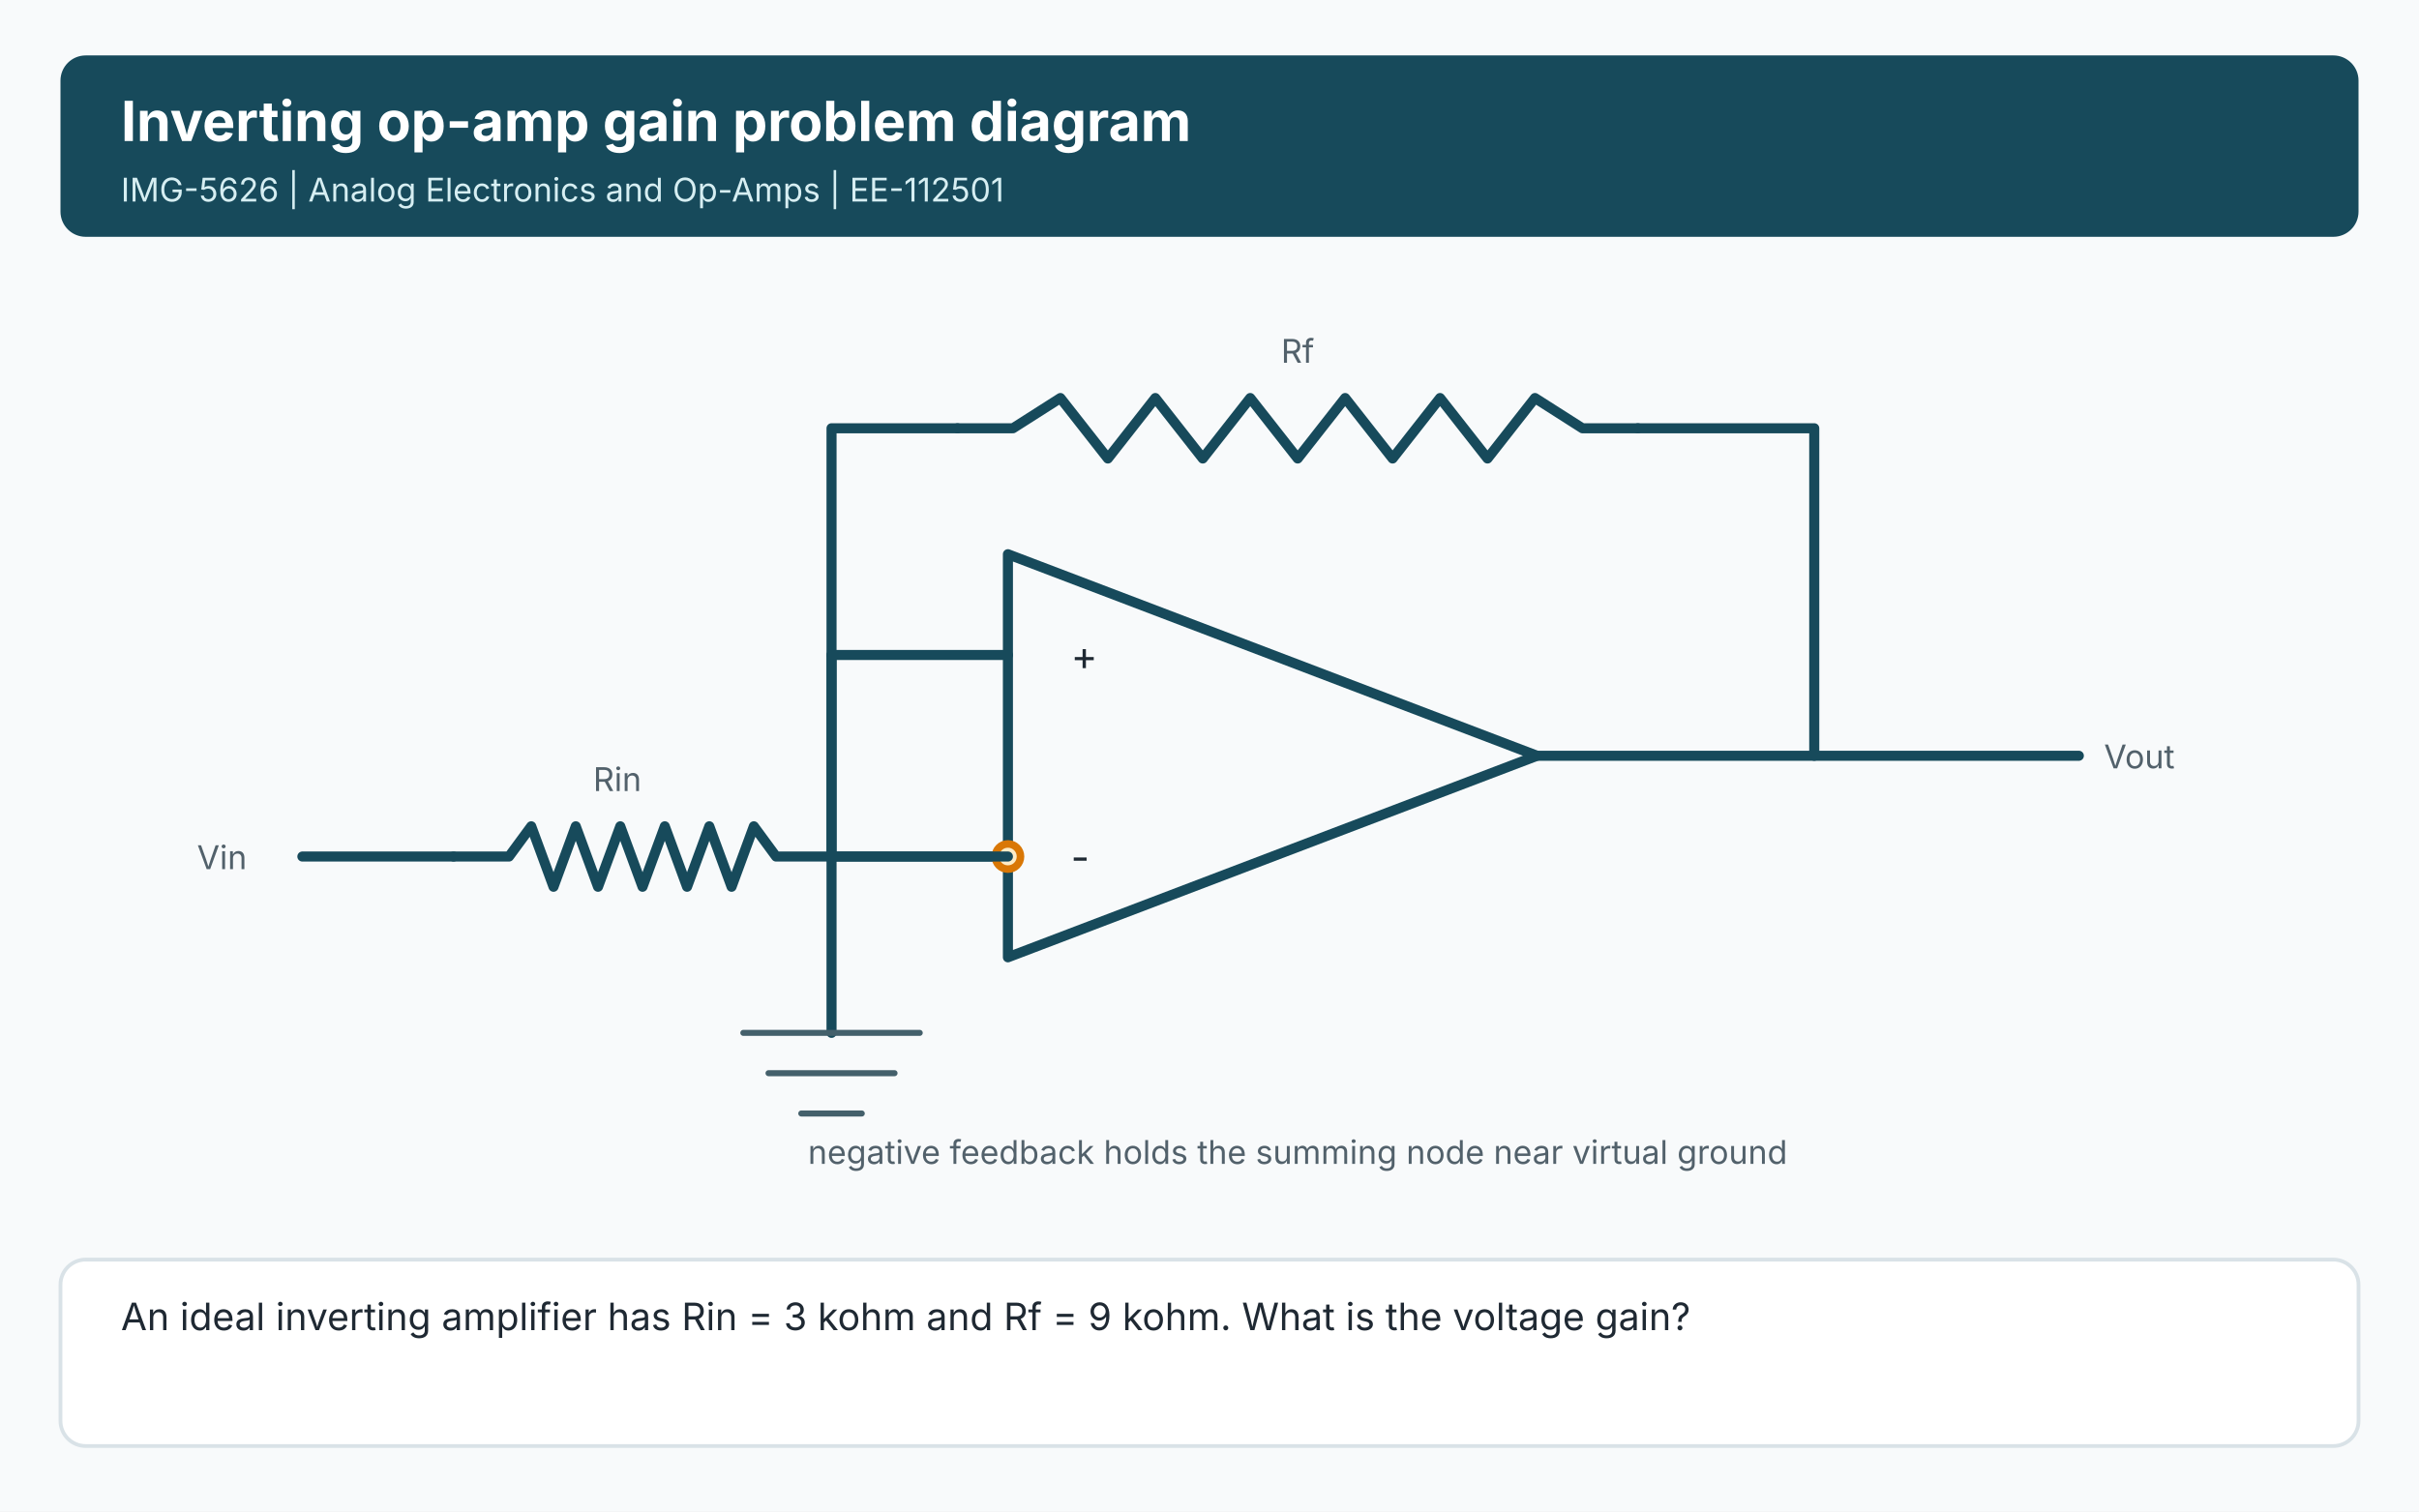
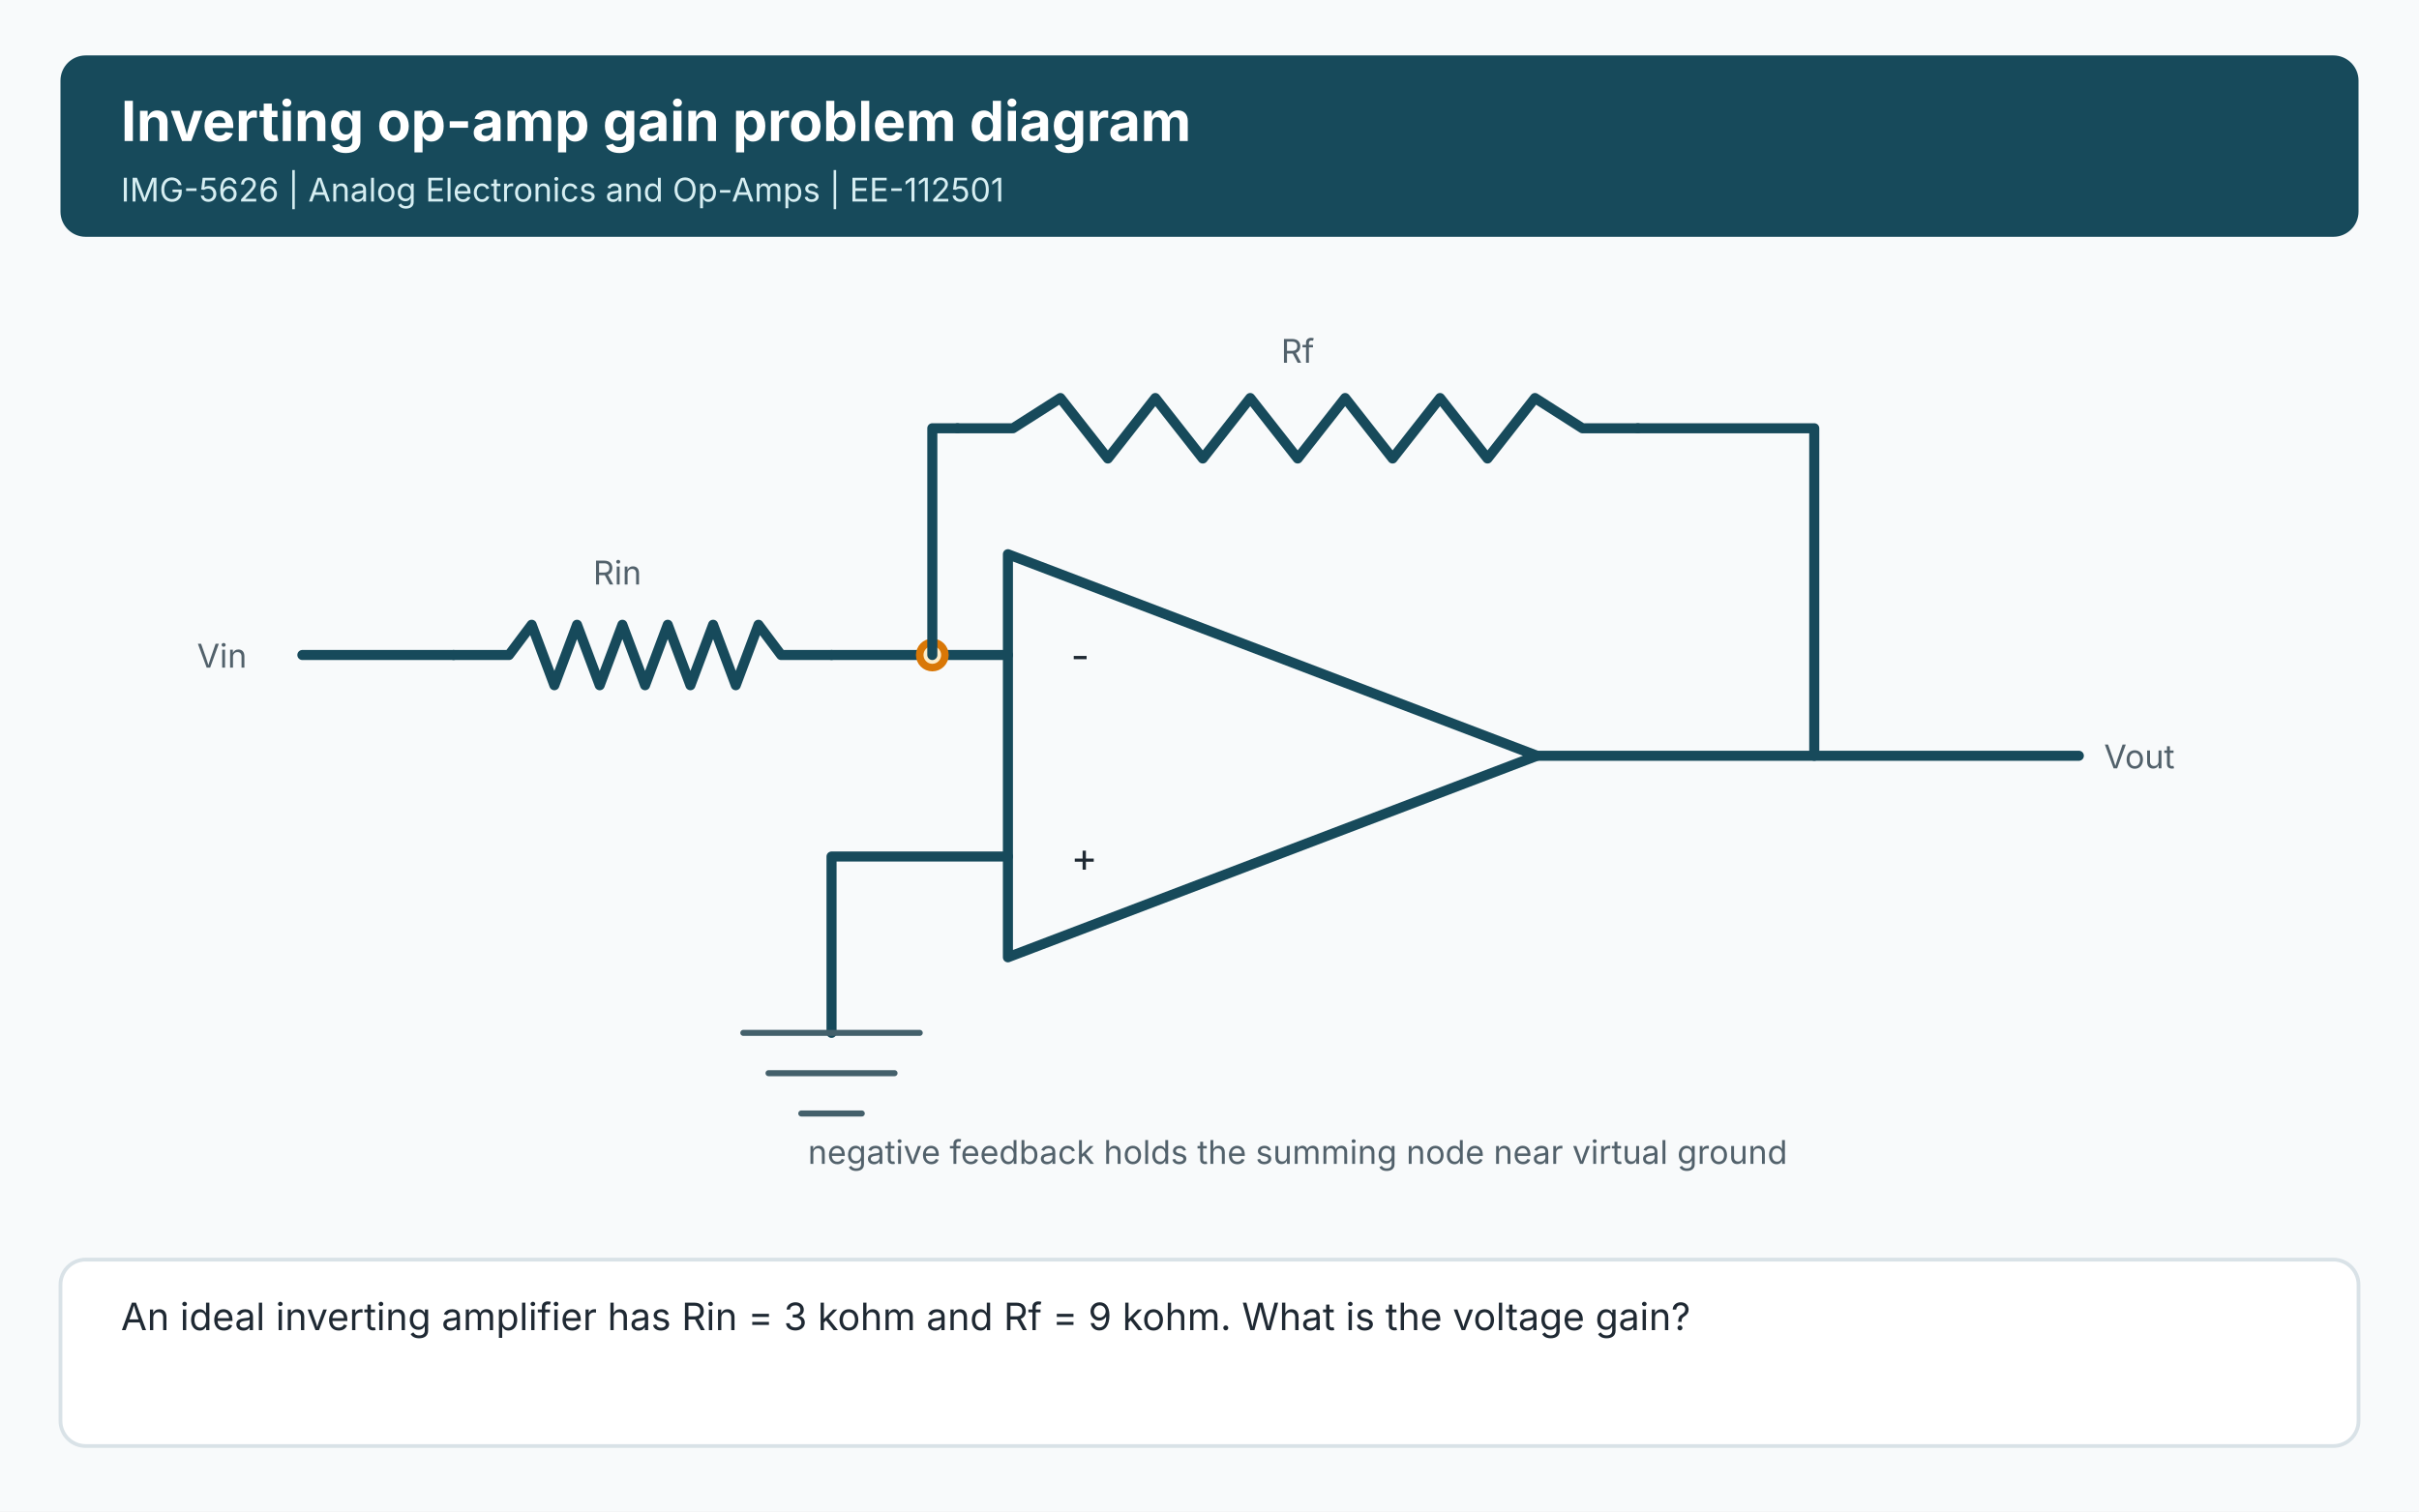
<svg xmlns="http://www.w3.org/2000/svg" width="960" height="600" viewBox="0 0 960 600" role="img" aria-labelledby="title desc">
  <defs>
    <marker id="arrow" markerWidth="10" markerHeight="10" refX="7" refY="3" orient="auto" markerUnits="strokeWidth">
      <path d="M0,0 L0,6 L8,3 z" fill="#174A5B" />
    </marker>
    <style>
.wire{stroke:#174A5B;stroke-width:4;fill:none;stroke-linecap:round;stroke-linejoin:round}
.thin{stroke:#44606B;stroke-width:2.4;fill:none;stroke-linecap:round;stroke-linejoin:round}
.accent{stroke:#D97706;stroke-width:4;fill:none;stroke-linecap:round;stroke-linejoin:round}
.accentFill{fill:#FDECC8;stroke:#D97706;stroke-width:3}
.box{fill:#EAF4F4;stroke:#246B7A;stroke-width:3}
.panel{fill:#FFFFFF;stroke:#D9E2E7;stroke-width:1.5}
.soft{fill:#F1F7F8;stroke:#7AA8B2;stroke-width:2}
.label{font-family:Inter,Arial,sans-serif;font-size:16px;fill:#1F2933}
.small{font-family:Inter,Arial,sans-serif;font-size:13px;fill:#52616B}
.tiny{font-family:Inter,Arial,sans-serif;font-size:11px;fill:#52616B}
.math{font-family:Inter,Arial,sans-serif;font-size:15px;fill:#1F2933}
</style>
  </defs>
  <rect x="0" y="0" width="960" height="600" fill="#F8FAFB" />
  <rect x="24" y="22" width="912" height="72" rx="10" fill="#174A5B" />
  <text x="48" y="56" font-family="Inter,Arial,sans-serif" font-size="22" font-weight="700" fill="#FFFFFF">Inverting op-amp gain problem diagram</text>
  <text x="48" y="80" font-family="Inter,Arial,sans-serif" font-size="13" fill="#D6EEF2">IMG-5626 | Analog Electronics and Op-Amps | EE-112501</text>
  <path class="wire" d="M400,220 L400,380 L610,300 Z" fill="none" />
-   <text class="label" x="425" y="266" text-anchor="start">+</text>
-   <text class="label" x="425" y="346" text-anchor="start">-</text>
-   <line class="wire" x1="120" y1="340" x2="180" y2="340" />
-   <polyline class="wire" points="180,340 202,340 202,340 210.833,328 219.667,352 228.5,328 237.333,352 246.167,328 255,352 263.833,328 272.667,352 281.5,328 290.333,352 299.167,328 308,340 330,340" fill="none" />
-   <line class="wire" x1="330" y1="340" x2="400" y2="340" />
-   <circle class="accentFill" cx="400" cy="340" r="5" fill="none" />
-   <text class="small" x="245" y="314" text-anchor="middle">Rin</text>
-   <text class="small" x="98" y="345" text-anchor="end">Vin</text>
+   <text class="label" x="425" y="266" text-anchor="start">-</text>
+   <text class="label" x="425" y="346" text-anchor="start">+</text>
+   <path class="wire" d="M120 260 H180" />
+   <polyline class="wire" points="180,260 202,260 211,248 220,272 229,248 238,272 247,248 256,272 265,248 274,272 283,248 292,272 301,248 310,260 330,260" />
+   <path class="wire" d="M330 260 H400" />
+   <circle class="accentFill" cx="370" cy="260" r="5" />
+   <text class="small" x="245" y="232" text-anchor="middle">Rin</text>
+   <text class="small" x="98" y="265" text-anchor="end">Vin</text>
  <line class="wire" x1="610" y1="300" x2="825" y2="300" />
  <text class="small" x="835" y="305" text-anchor="start">Vout</text>
-   <line class="wire" x1="400" y1="260" x2="330" y2="260" />
-   <path class="wire" d="M330,260 V410" fill="none" />
+   <path class="wire" d="M400 340 H330 V410" />
  <line class="thin" x1="295" y1="410" x2="365" y2="410" />
  <line class="thin" x1="305" y1="426" x2="355" y2="426" />
  <line class="thin" x1="318" y1="442" x2="342" y2="442" />
-   <path class="wire" d="M400,340 H330 V170 H380" fill="none" />
+   <path class="wire" d="M370 260 V170 H380" fill="none" />
  <polyline class="wire" points="380,170 402,170 402,170 420.833,158 439.667,182 458.5,158 477.333,182 496.167,158 515,182 533.833,158 552.667,182 571.5,158 590.333,182 609.167,158 628,170 650,170" fill="none" />
  <path class="wire" d="M650,170 H720 V300" fill="none" />
  <text class="small" x="515" y="144" text-anchor="middle">Rf</text>
  <text class="small" x="515" y="462" text-anchor="middle">negative feedback holds the summing node near virtual ground</text>
  <rect class="panel" x="24" y="500" width="912" height="74" rx="10" />
  <text x="48" y="528" font-family="Inter,Arial,sans-serif" font-size="15" fill="#1F2933">An ideal inverting amplifier has Rin = 3 kohm and Rf = 9 kohm. What is the voltage gain?</text>
</svg>
